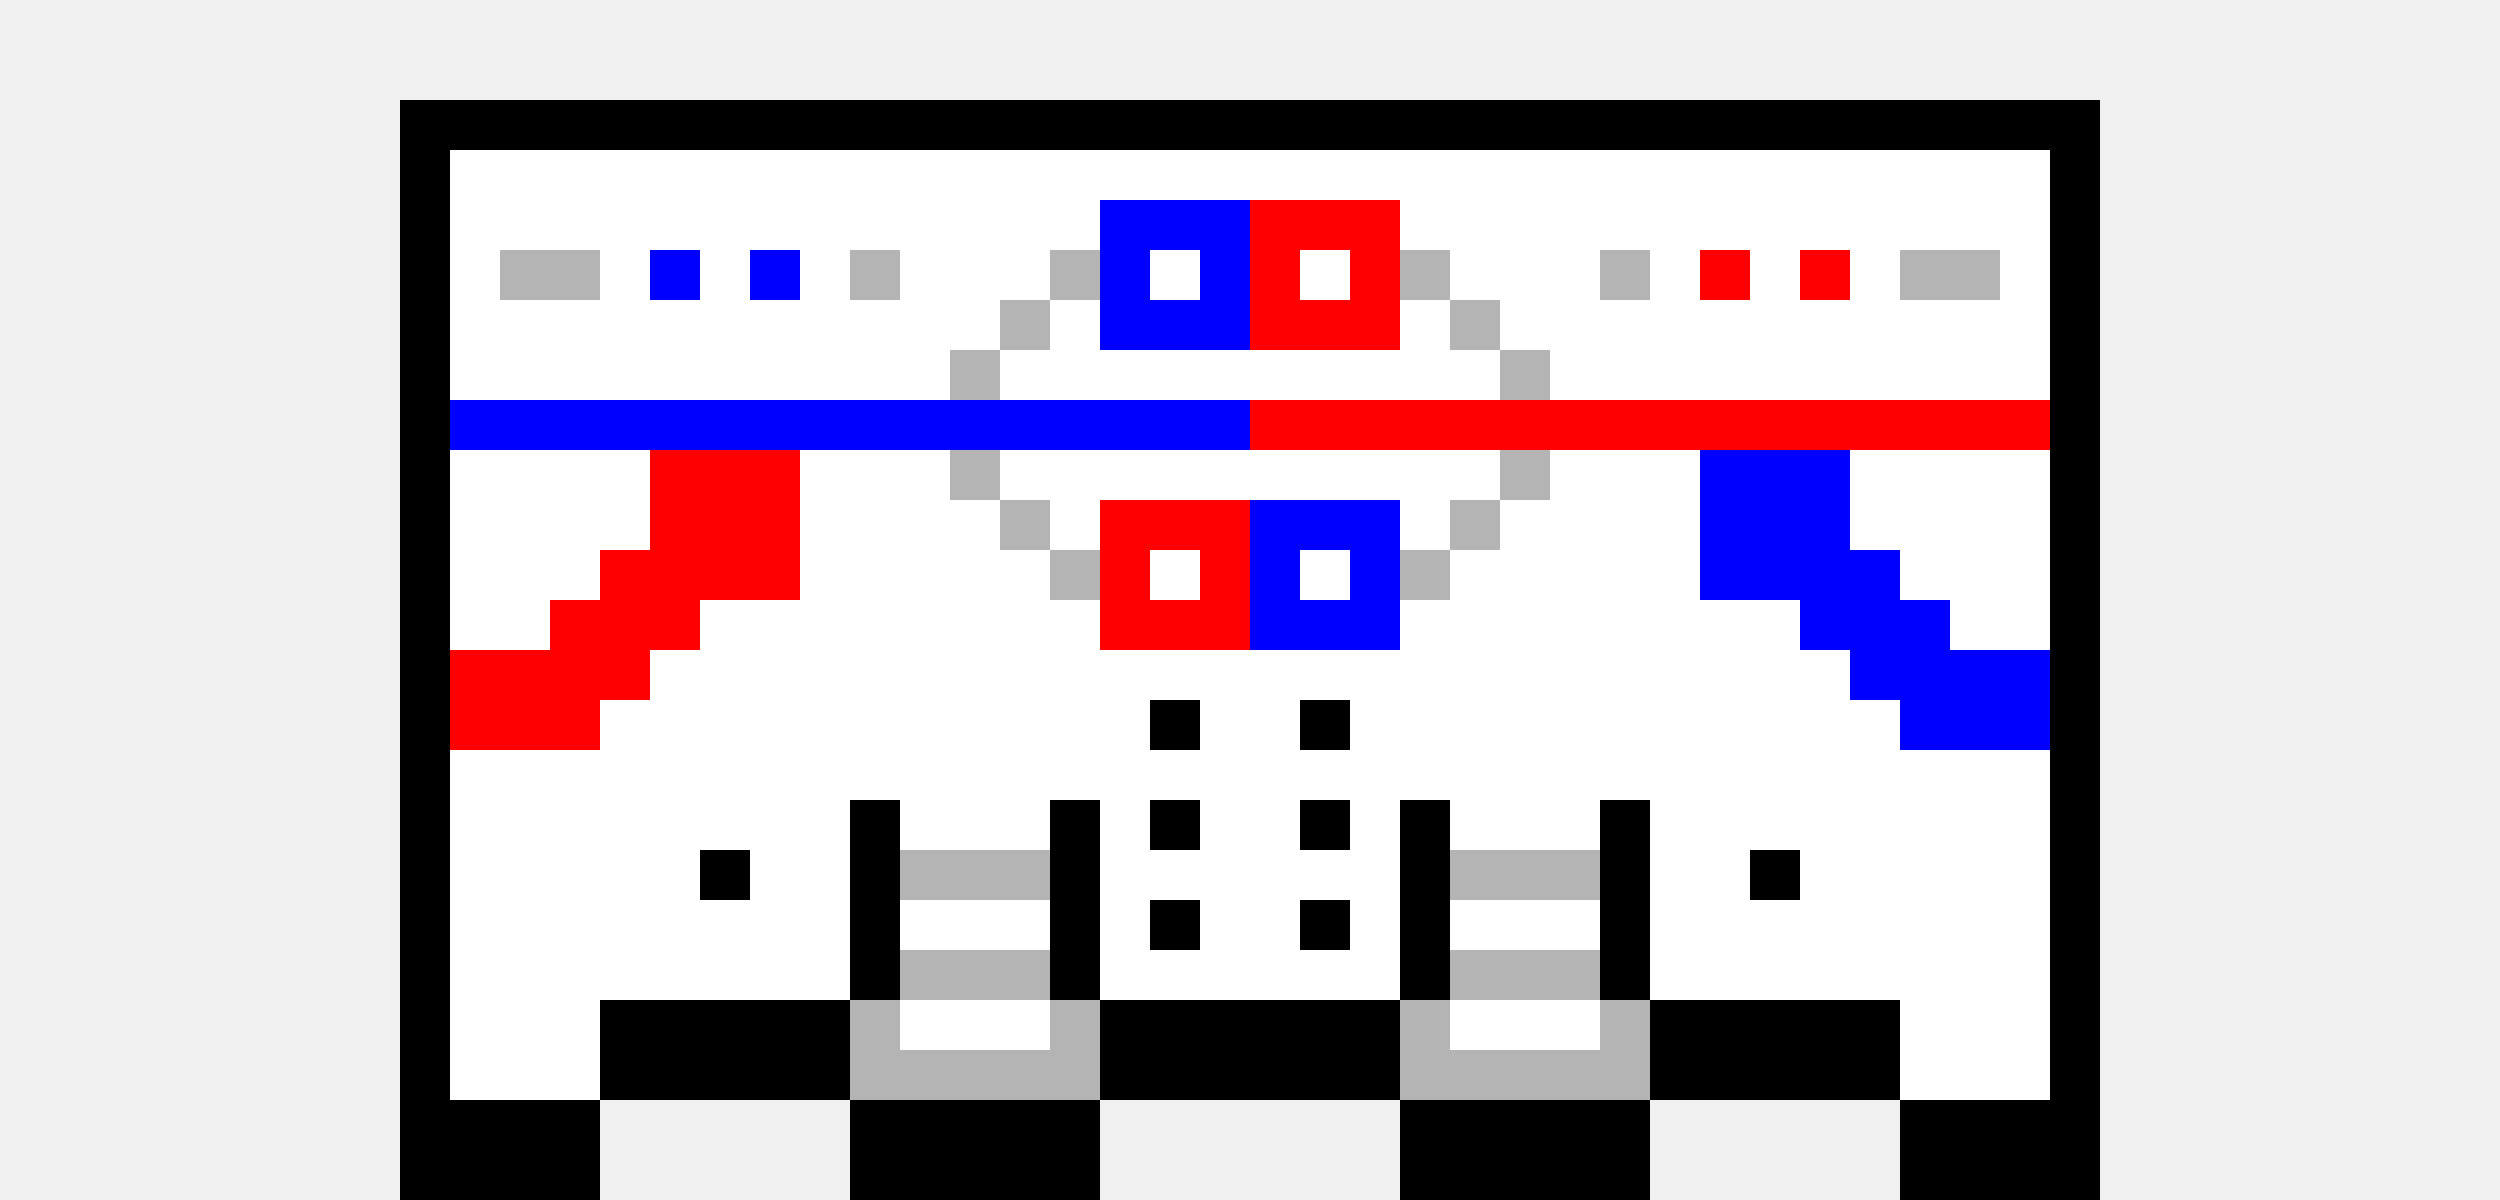
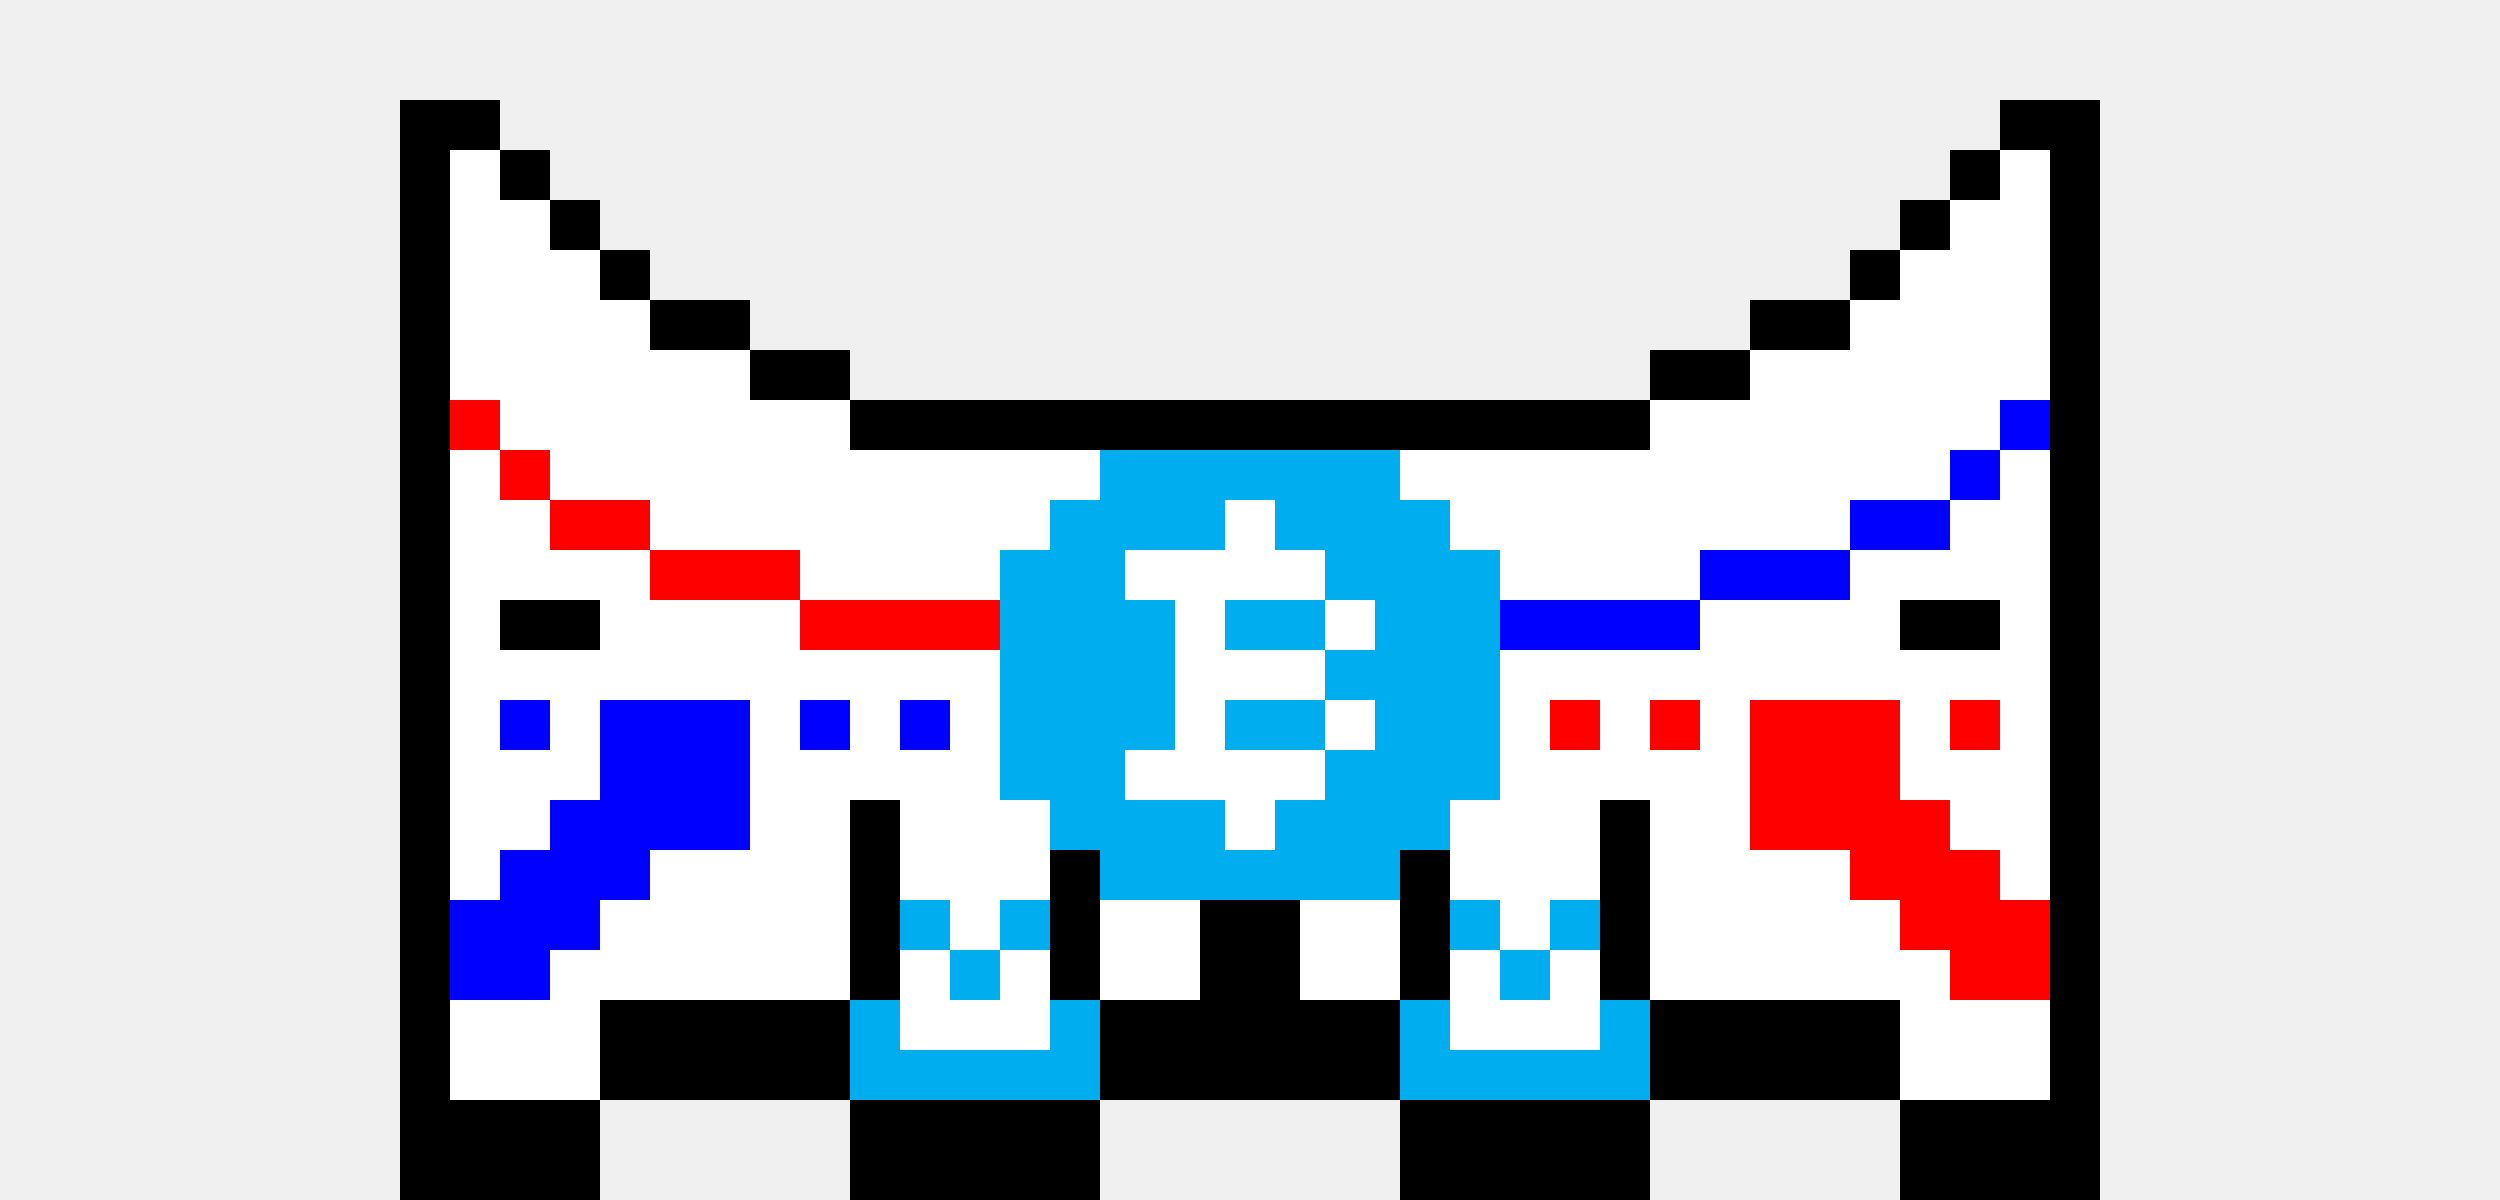
<svg xmlns="http://www.w3.org/2000/svg" viewBox="0 0 50 24">
-   <path d="M8 2v22h4v-2h5v2h5v-2h6v2h5v-2h5v2h4V2H8z" />
-   <path d="M9 3v19h3v-2h5v-4h1v4h-1v2h5v-2h-1v-4h1v4h6v-4h1v4h-1v2h5v-2h-1v-4h1v4h5v2h3V3H9zm26 14h1v1h-1v-1zm-8-2h-1v-1h1v1zm-12 3h-1v-1h1v1zm8-4h1v1h-1v-1zm0 2h1v1h-1v-1zm0 3v-1h1v1h-1zm4 0h-1v-1h1v1zm0-2h-1v-1h1v1z" fill="#fff" />
-   <g fill="#b4b4b4">
-     <path d="M28 11h1v1h-1zm4 10h-3v-1h-1v2h5v-2h-1v1z" />
-     <path d="M31 20h1v-1h-3v1h2zm-1-3h-1v1h3v-1h-2zm0-8h1v1h-1z" />
-     <path d="M29 10h1v1h-1zm-1-5h1v1h-1z" />
-     <path d="M29 6h1v1h-1z" />
-     <path d="M30 7h1v1h-1zm2-2h1v1h-1zm7 0h-1v1h2V5h-1zm-18 6h1v1h-1zm0 10h-3v-1h-1v2h5v-2h-1v1z" />
-     <path d="M20 20h1v-1h-3v1h2zm-2-2h3v-1h-3v1zm1-9h1v1h-1z" />
-     <path d="M20 10h1v1h-1zm1-5h1v1h-1z" />
-     <path d="M20 6h1v1h-1z" />
-     <path d="M19 7h1v1h-1zm-2-2h1v1h-1zm-7 0v1h2V5h-2z" />
+   <path d="M8,2v22h4v-2h5v2h5v-2h6v2h5v-2h5v2h4V2h-2v1h-1v1h-1v1h-1v1h-2v1h-2v1H17V7h-2V6h-2V5h-1V4h-1V3h-1V2H8z" />
+   <path d="M40 4h-1v1h-1v1h-1v1h-2v1h-2v1H17V8h-2V7h-2V6h-1V5h-1V4h-1V3H9v19h3v-2h5v-4h1v4h-1v2h5v-2h-1v-3h1v3h2v-2h2v2h2v-3h1v3h-1v2h5v-2h-1v-4h1v4h5v2h3V3h-1z" fill="#fff" />
+   <g fill="#00adef">
+     <path d="M21 21h-3v-1h-1v2h5v-2h-1v1zm11-1v1h-3v-1h-1v2h5v-2h-1zm-12-2h1v1h-1v-1z" />
+     <path d="M19,19h1v1h-1V19z" />
+     <path d="M18 18h1v1h-1v-1zm13 0h1v1h-1v-1z" />
+     <path d="M30,19h1v1h-1V19z" />
+     <path d="M29,18h1v1h-1V18z" />
  </g>
-   <path d="M27 7h1V4h-3v3h2zm-1-2h1v1h-1V5zm8 0h1v1h-1zm2 0h1v1h-1zm4 3H25v1h16V8h-1zM14 9h-1v2h-1v1h-1v1H9v2h3v-1h1v-1h1v-1h2V9h-2zm9 1h-1v3h3v-3h-2zm1 2h-1v-1h1v1z" fill="red" />
-   <path d="M40 13h-1v-1h-1v-1h-1V9h-3v3h2v1h1v1h1v1h3v-2h-1zm-14-3h-1v3h3v-3h-2zm1 2h-1v-1h1v1zm-3-5h1V4h-3v3h2zm-1-2h1v1h-1V5zm-8 0h1v1h-1zm-2 0h1v1h-1zm12 3H9v1h16V8z" fill="#00f" />
+   <path d="M10 12v1h2v-1h-1-1zm29 0h-1v1h2v-1h-1z" />
+   <g fill="#00f">
+     <path d="M18 14h1v1h-1v-1zm-2 0h1v1h-1v-1zm-6 0h1v1h-1v-1zm25-3h-1v1h3v-1h-1-1z" />
+     <path d="M37 10v1h2v-1h-1-1zm-5 2h-2v1h4v-1h-1-1zm8-4h1v1h-1V8z" />
+     <path d="M39 9h1v1h-1V9zm-26 5h-1v2h-1v1h-1v1H9v2h2v-1h1v-1h1v-1h2v-3h-1-1z" />
+   </g>
+   <g fill="red">
+     <path d="M33 14h1v1h-1v-1zm-2 0h1v1h-1v-1zm8 0h1v1h-1v-1zm-24-3h-2v1h3v-1h-1z" />
+     <path d="M12 10h-1v1h2v-1h-1zm6 2h-2v1h4v-1h-1-1zM9 8h1v1H9V8z" />
+     <path d="M10 9h1v1h-1V9zm30 9v-1h-1v-1h-1v-2h-3v3h2v1h1v1h1v1h2v-2h-1z" />
+   </g>
+   <path d="M29,11v-1h-1V9h-6v1h-1v1h-1v5h1v1h1v1h6v-1h1v-1h1v-5H29z" fill="#00adef" />
+   <g fill="#fff">
+     <path d="M25.5 14h1v-1h1v-1h-1v1h-2v-1h2v-1h-1v-1h-1v1h-2v1h1v3h-1v1h2v1h1v-1h1v-1h-2v-1h1z" />
+     <path d="M26.5,14h1v1h-1V14z" />
+   </g>
</svg>
